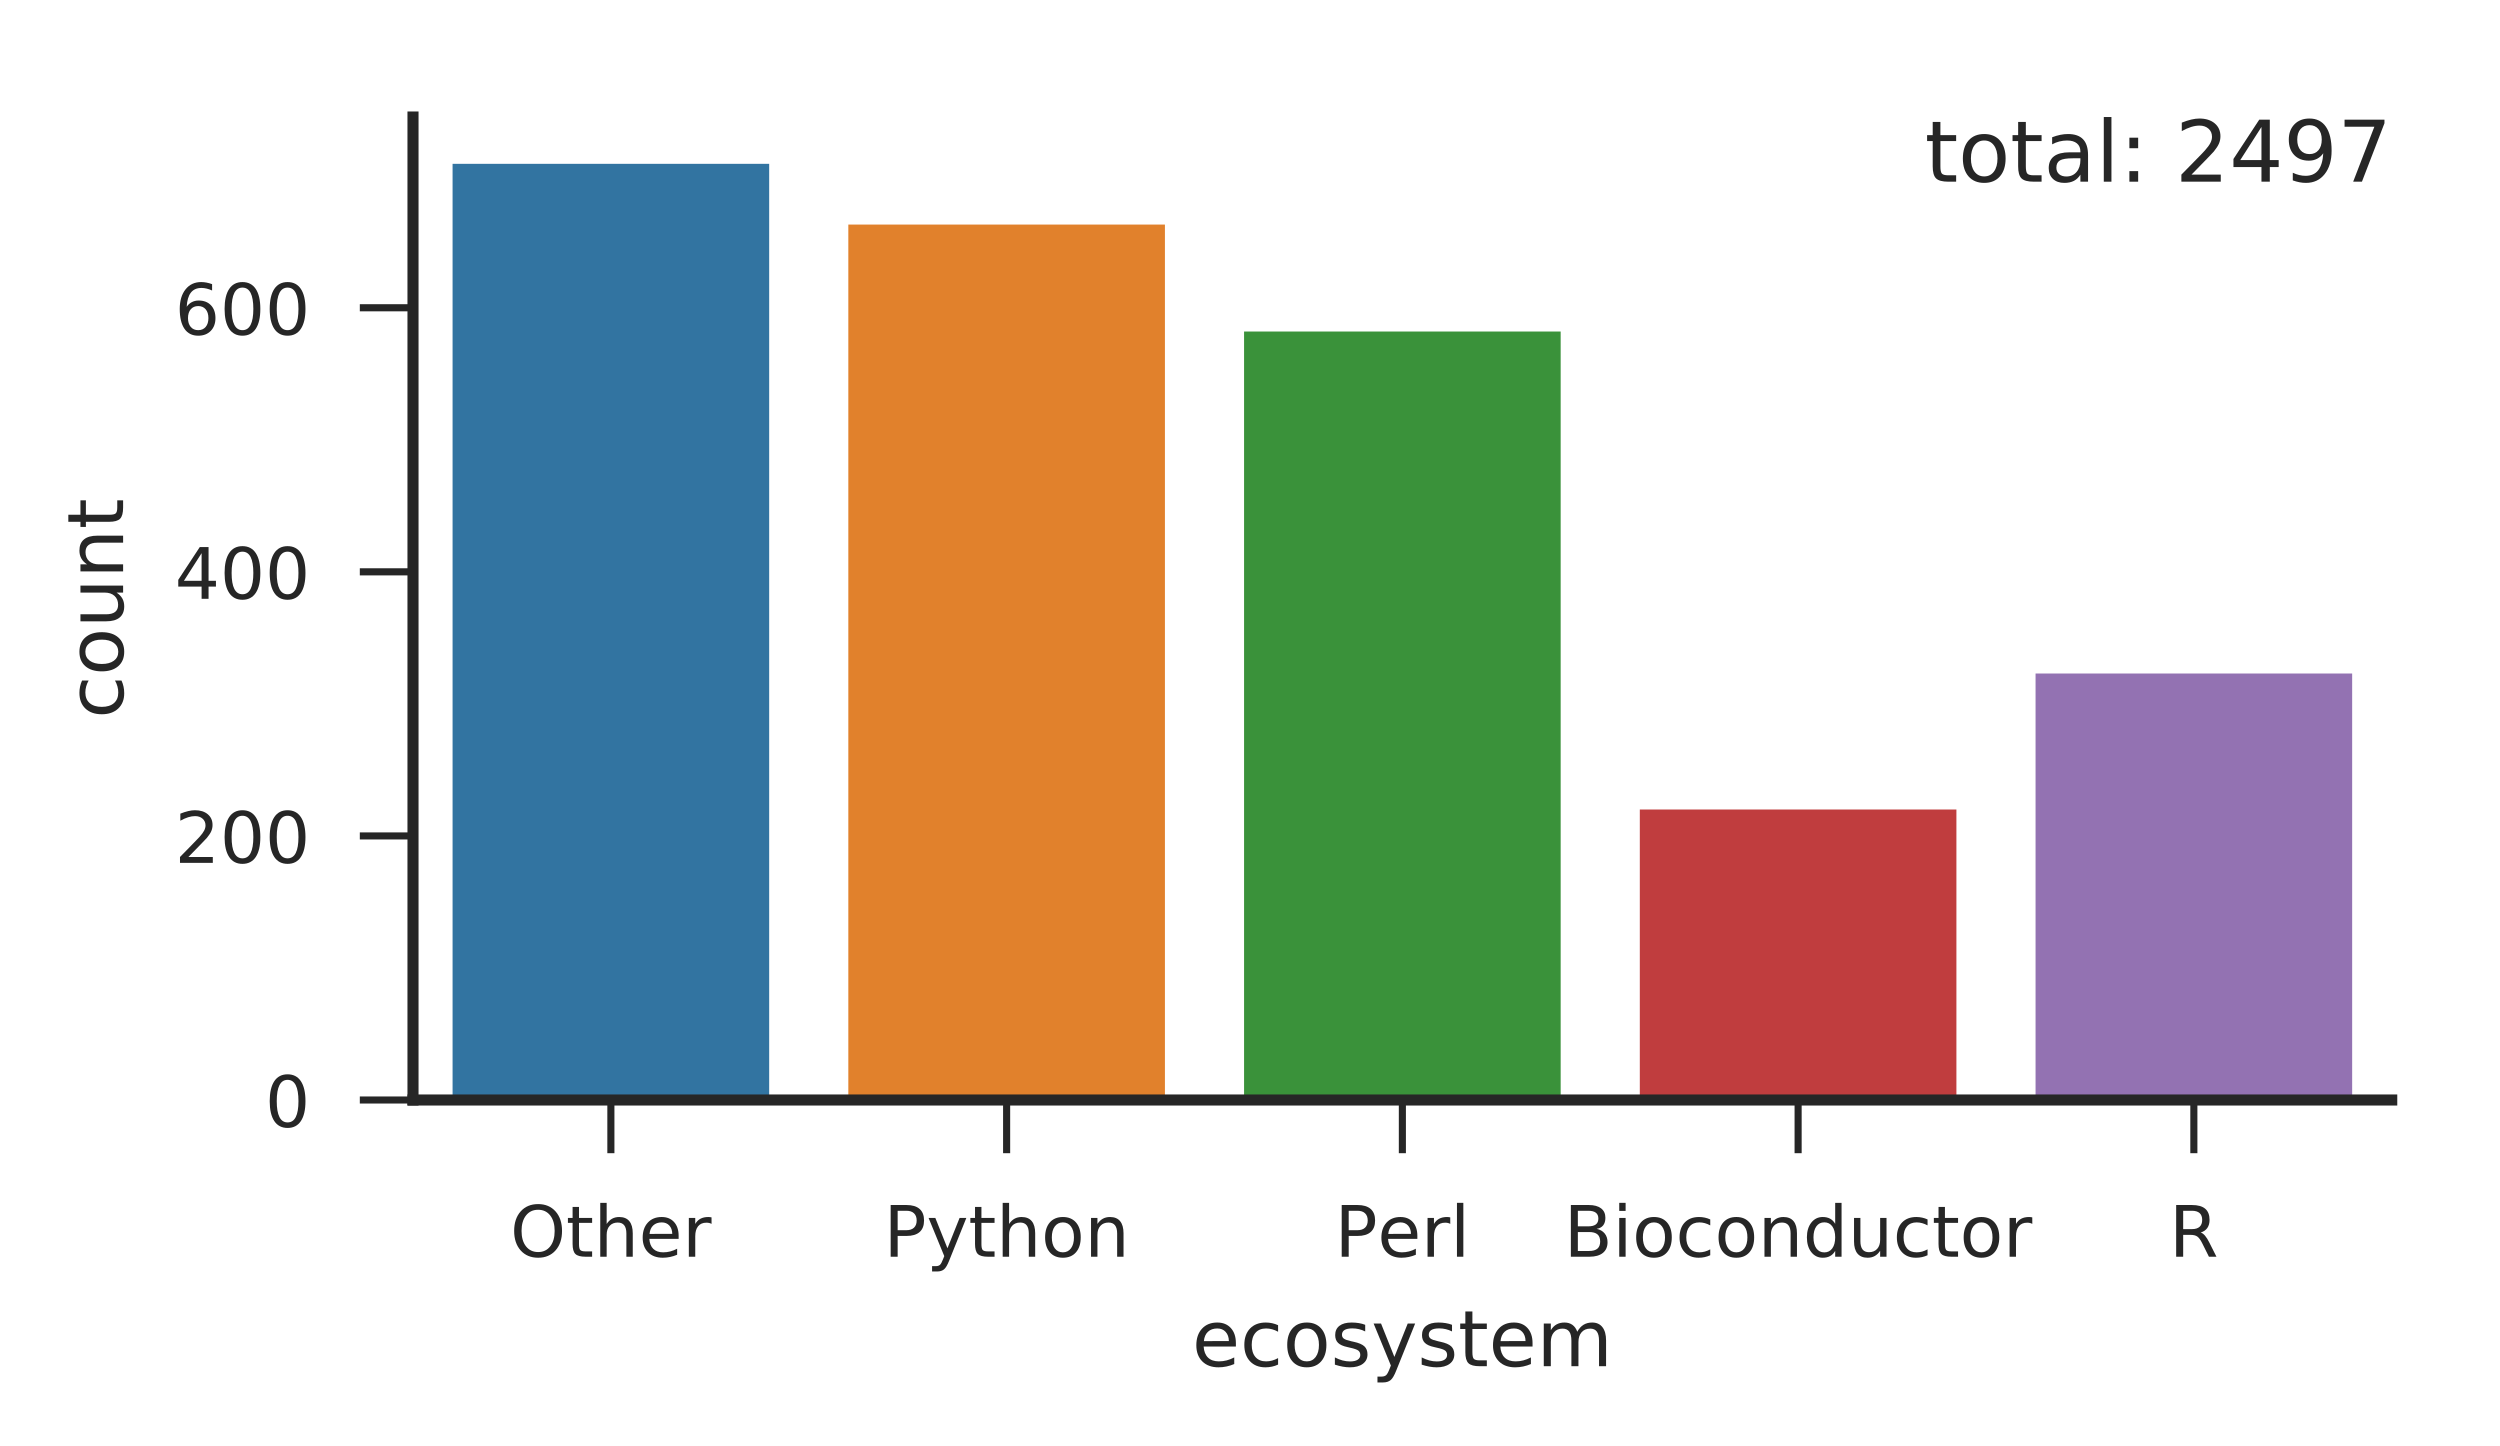
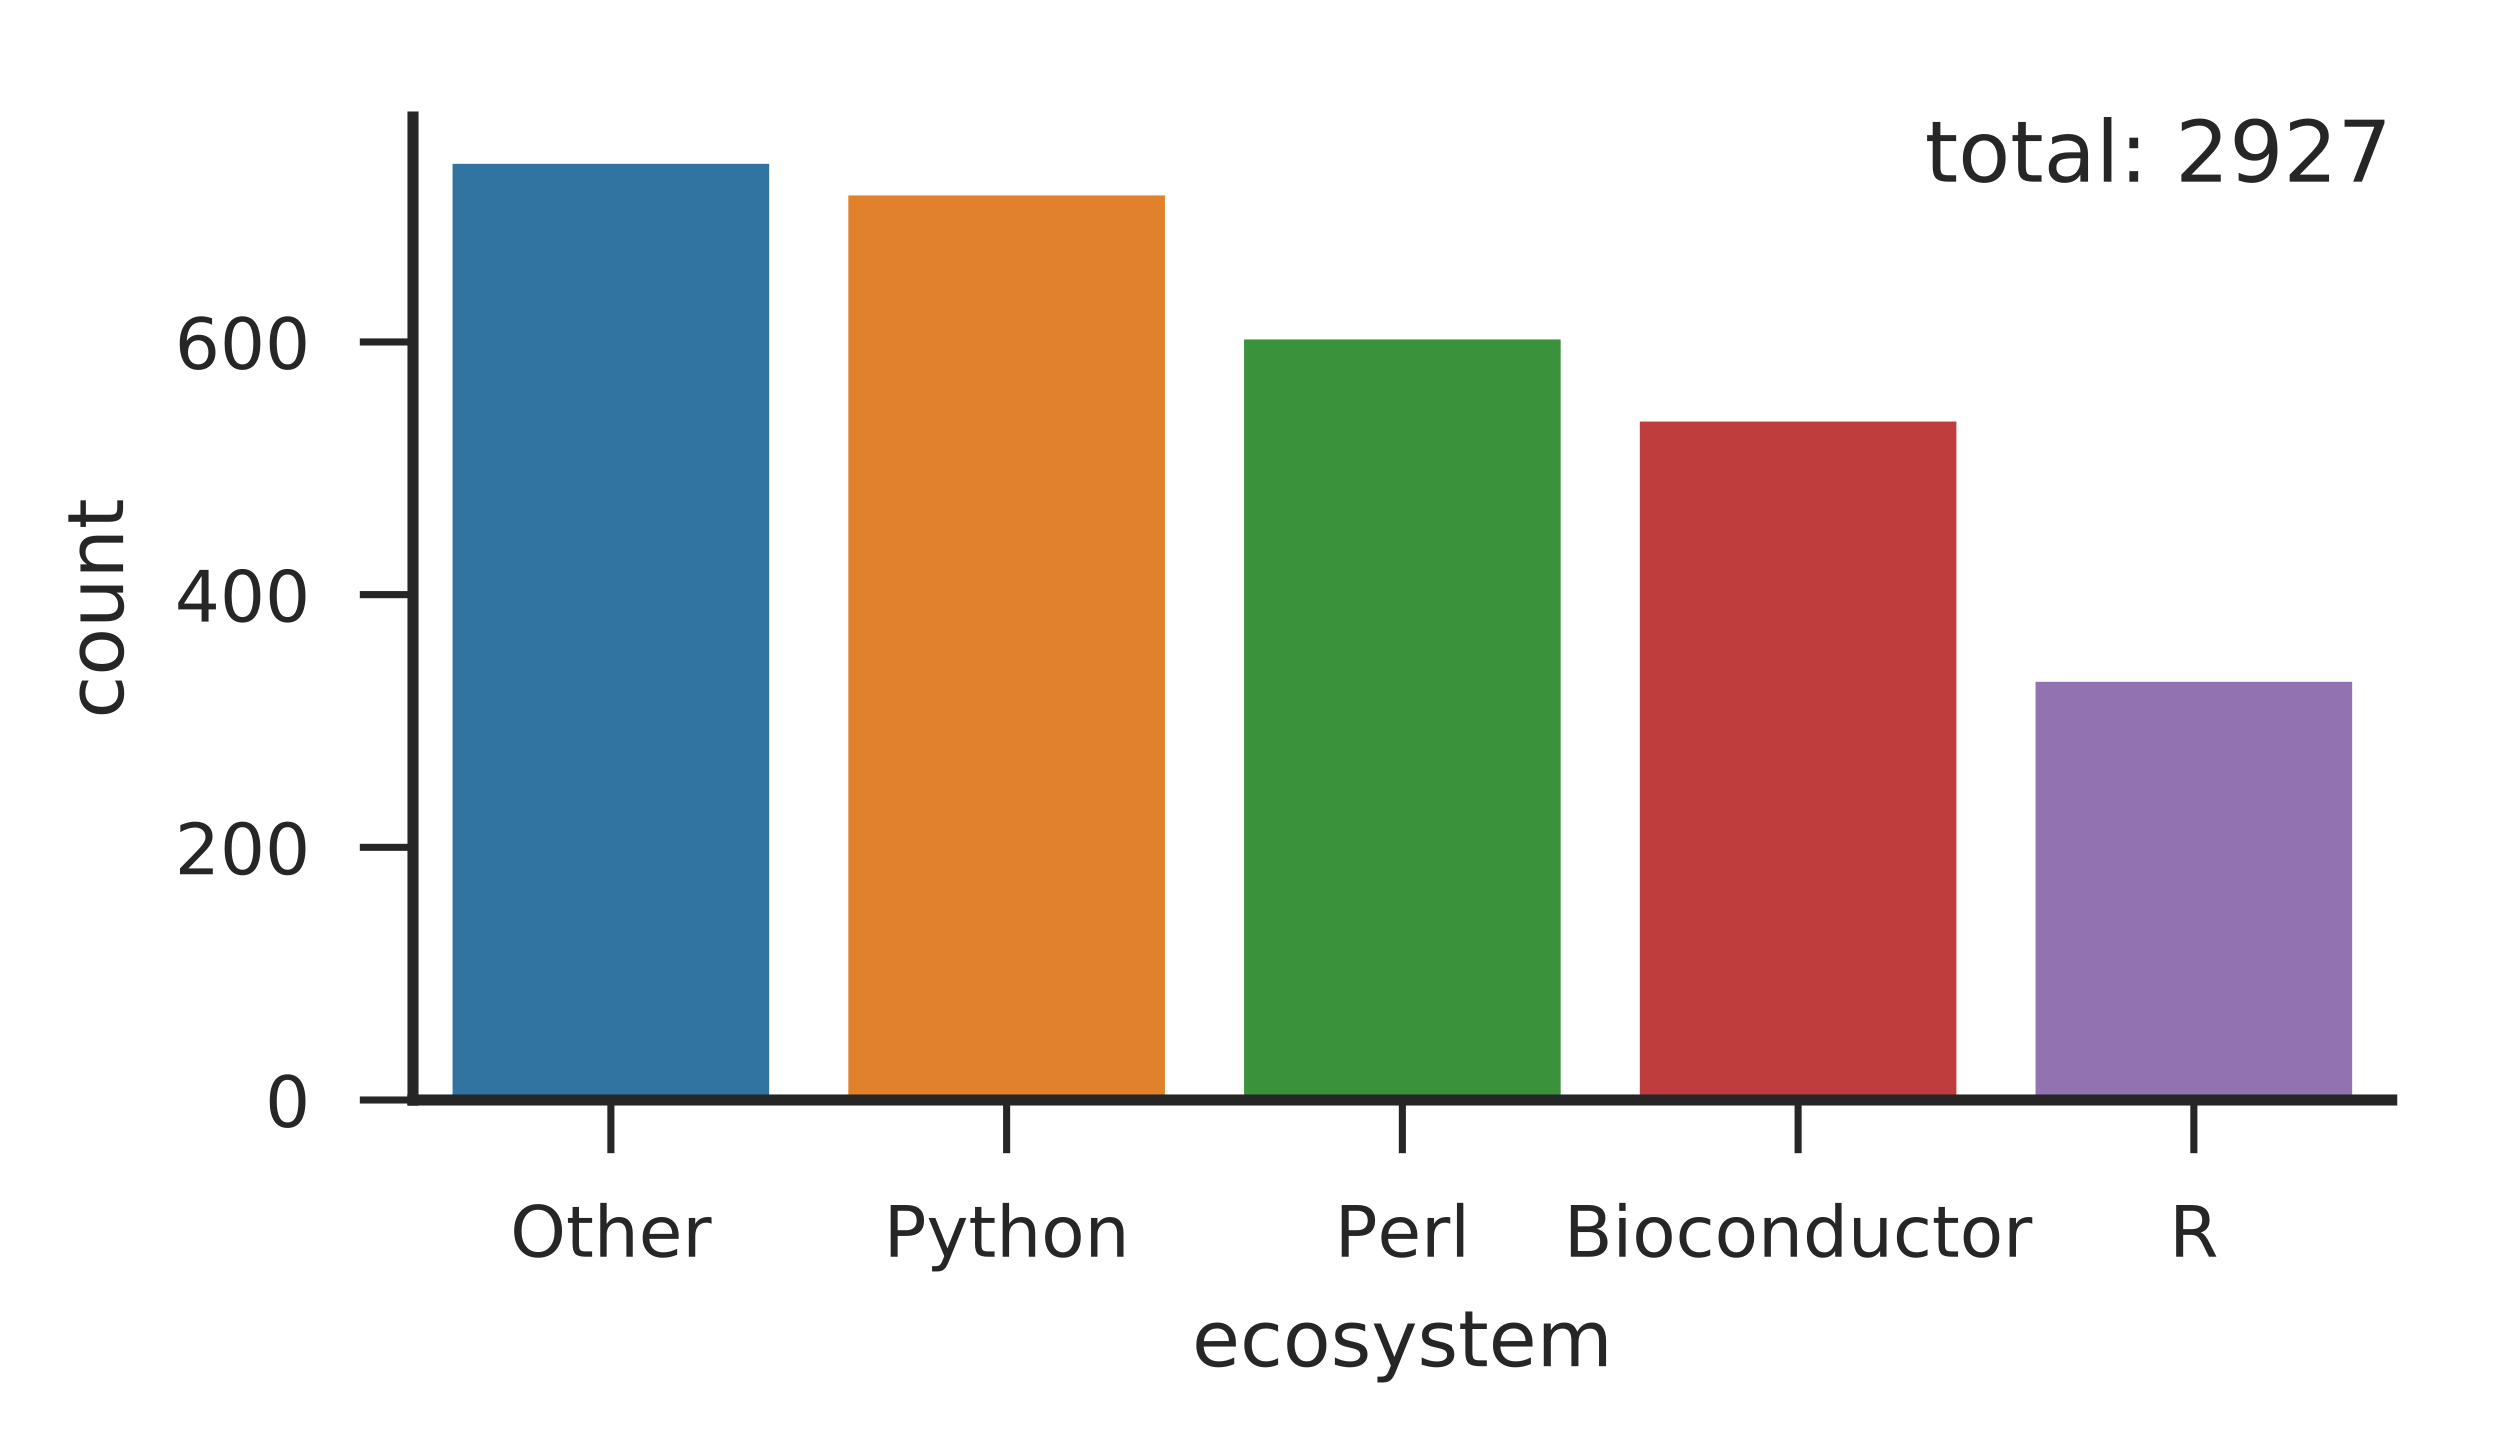
<svg xmlns="http://www.w3.org/2000/svg" xmlns:xlink="http://www.w3.org/1999/xlink" height="163pt" version="1.1" viewBox="0 0 282 163" width="282pt">
  <defs>
    <style type="text/css">
*{stroke-linecap:butt;stroke-linejoin:round;}
  </style>
  </defs>
  <g id="figure_1">
    <g id="patch_1">
      <path d="M 0 163.139  L 282.987 163.139  L 282.987 0  L 0 0  z " style="fill:#ffffff;" />
    </g>
    <g id="axes_1">
      <g id="patch_2">
        <path d="M 46.587 124.08  L 269.787 124.08  L 269.787 13.2  L 46.587 13.2  z " style="fill:#ffffff;" />
      </g>
      <g id="matplotlib.axis_1">
        <g id="xtick_1">
          <g id="line2d_1">
            <defs>
-               <path d="M 0 0  L 0 6  " id="m86412a5d17" style="stroke:#262626;stroke-width:0.8;" />
-             </defs>
-             <g>
-               <use style="fill:#262626;stroke:#262626;stroke-width:0.8;" x="68.907" xlink:href="#m86412a5d17" y="124.08" />
+               <path d="M 0 0  L 0 6  " id="mfed2405c4f" style="stroke:#262626;stroke-width:0.8;" />
+             </defs>
+             <g>
+               <use style="fill:#262626;stroke:#262626;stroke-width:0.8;" x="68.907" xlink:href="#mfed2405c4f" y="124.08" />
            </g>
          </g>
          <g id="text_1">
            <defs>
              <path d="M 39.406 66.219  Q 28.656 66.219 22.328 58.203  Q 16.016 50.203 16.016 36.375  Q 16.016 22.609 22.328 14.594  Q 28.656 6.594 39.406 6.594  Q 50.141 6.594 56.422 14.594  Q 62.703 22.609 62.703 36.375  Q 62.703 50.203 56.422 58.203  Q 50.141 66.219 39.406 66.219  z M 39.406 74.219  Q 54.734 74.219 63.906 63.938  Q 73.094 53.656 73.094 36.375  Q 73.094 19.141 63.906 8.859  Q 54.734 -1.422 39.406 -1.422  Q 24.031 -1.422 14.812 8.828  Q 5.609 19.094 5.609 36.375  Q 5.609 53.656 14.812 63.938  Q 24.031 74.219 39.406 74.219  z " id="DejaVuSans-4f" />
              <path d="M 18.312 70.219  L 18.312 54.688  L 36.812 54.688  L 36.812 47.703  L 18.312 47.703  L 18.312 18.016  Q 18.312 11.328 20.141 9.422  Q 21.969 7.516 27.594 7.516  L 36.812 7.516  L 36.812 0  L 27.594 0  Q 17.188 0 13.234 3.875  Q 9.281 7.766 9.281 18.016  L 9.281 47.703  L 2.688 47.703  L 2.688 54.688  L 9.281 54.688  L 9.281 70.219  z " id="DejaVuSans-74" />
              <path d="M 54.891 33.016  L 54.891 0  L 45.906 0  L 45.906 32.719  Q 45.906 40.484 42.875 44.328  Q 39.844 48.188 33.797 48.188  Q 26.516 48.188 22.312 43.547  Q 18.109 38.922 18.109 30.906  L 18.109 0  L 9.078 0  L 9.078 75.984  L 18.109 75.984  L 18.109 46.188  Q 21.344 51.125 25.703 53.562  Q 30.078 56 35.797 56  Q 45.219 56 50.047 50.172  Q 54.891 44.344 54.891 33.016  z " id="DejaVuSans-68" />
              <path d="M 56.203 29.594  L 56.203 25.203  L 14.891 25.203  Q 15.484 15.922 20.484 11.062  Q 25.484 6.203 34.422 6.203  Q 39.594 6.203 44.453 7.469  Q 49.312 8.734 54.109 11.281  L 54.109 2.781  Q 49.266 0.734 44.188 -0.344  Q 39.109 -1.422 33.891 -1.422  Q 20.797 -1.422 13.156 6.188  Q 5.516 13.812 5.516 26.812  Q 5.516 40.234 12.766 48.109  Q 20.016 56 32.328 56  Q 43.359 56 49.781 48.891  Q 56.203 41.797 56.203 29.594  z M 47.219 32.234  Q 47.125 39.594 43.094 43.984  Q 39.062 48.391 32.422 48.391  Q 24.906 48.391 20.391 44.141  Q 15.875 39.891 15.188 32.172  z " id="DejaVuSans-65" />
              <path d="M 41.109 46.297  Q 39.594 47.172 37.812 47.578  Q 36.031 48 33.891 48  Q 26.266 48 22.188 43.047  Q 18.109 38.094 18.109 28.812  L 18.109 0  L 9.078 0  L 9.078 54.688  L 18.109 54.688  L 18.109 46.188  Q 20.953 51.172 25.484 53.578  Q 30.031 56 36.531 56  Q 37.453 56 38.578 55.875  Q 39.703 55.766 41.062 55.516  z " id="DejaVuSans-72" />
            </defs>
            <g style="fill:#262626;" transform="translate(57.54925 141.7587)scale(0.08 -0.08)">
              <use xlink:href="#DejaVuSans-4f" />
              <use x="78.711" xlink:href="#DejaVuSans-74" />
              <use x="117.92" xlink:href="#DejaVuSans-68" />
              <use x="181.299" xlink:href="#DejaVuSans-65" />
              <use x="242.822" xlink:href="#DejaVuSans-72" />
            </g>
          </g>
        </g>
        <g id="xtick_2">
          <g id="line2d_2">
            <g>
-               <use style="fill:#262626;stroke:#262626;stroke-width:0.8;" x="113.547" xlink:href="#m86412a5d17" y="124.08" />
+               <use style="fill:#262626;stroke:#262626;stroke-width:0.8;" x="113.547" xlink:href="#mfed2405c4f" y="124.08" />
            </g>
          </g>
          <g id="text_2">
            <defs>
              <path d="M 19.672 64.797  L 19.672 37.406  L 32.078 37.406  Q 38.969 37.406 42.719 40.969  Q 46.484 44.531 46.484 51.125  Q 46.484 57.672 42.719 61.234  Q 38.969 64.797 32.078 64.797  z M 9.812 72.906  L 32.078 72.906  Q 44.344 72.906 50.609 67.359  Q 56.891 61.812 56.891 51.125  Q 56.891 40.328 50.609 34.812  Q 44.344 29.297 32.078 29.297  L 19.672 29.297  L 19.672 0  L 9.812 0  z " id="DejaVuSans-50" />
              <path d="M 32.172 -5.078  Q 28.375 -14.844 24.75 -17.812  Q 21.141 -20.797 15.094 -20.797  L 7.906 -20.797  L 7.906 -13.281  L 13.188 -13.281  Q 16.891 -13.281 18.938 -11.516  Q 21 -9.766 23.484 -3.219  L 25.094 0.875  L 2.984 54.688  L 12.5 54.688  L 29.594 11.922  L 46.688 54.688  L 56.203 54.688  z " id="DejaVuSans-79" />
              <path d="M 30.609 48.391  Q 23.391 48.391 19.188 42.75  Q 14.984 37.109 14.984 27.297  Q 14.984 17.484 19.156 11.844  Q 23.344 6.203 30.609 6.203  Q 37.797 6.203 41.984 11.859  Q 46.188 17.531 46.188 27.297  Q 46.188 37.016 41.984 42.703  Q 37.797 48.391 30.609 48.391  z M 30.609 56  Q 42.328 56 49.016 48.375  Q 55.719 40.766 55.719 27.297  Q 55.719 13.875 49.016 6.219  Q 42.328 -1.422 30.609 -1.422  Q 18.844 -1.422 12.172 6.219  Q 5.516 13.875 5.516 27.297  Q 5.516 40.766 12.172 48.375  Q 18.844 56 30.609 56  z " id="DejaVuSans-6f" />
              <path d="M 54.891 33.016  L 54.891 0  L 45.906 0  L 45.906 32.719  Q 45.906 40.484 42.875 44.328  Q 39.844 48.188 33.797 48.188  Q 26.516 48.188 22.312 43.547  Q 18.109 38.922 18.109 30.906  L 18.109 0  L 9.078 0  L 9.078 54.688  L 18.109 54.688  L 18.109 46.188  Q 21.344 51.125 25.703 53.562  Q 30.078 56 35.797 56  Q 45.219 56 50.047 50.172  Q 54.891 44.344 54.891 33.016  z " id="DejaVuSans-6e" />
            </defs>
            <g style="fill:#262626;" transform="translate(99.68175 141.7587)scale(0.08 -0.08)">
              <use xlink:href="#DejaVuSans-50" />
              <use x="60.303" xlink:href="#DejaVuSans-79" />
              <use x="119.482" xlink:href="#DejaVuSans-74" />
              <use x="158.691" xlink:href="#DejaVuSans-68" />
              <use x="222.07" xlink:href="#DejaVuSans-6f" />
              <use x="283.252" xlink:href="#DejaVuSans-6e" />
            </g>
          </g>
        </g>
        <g id="xtick_3">
          <g id="line2d_3">
            <g>
-               <use style="fill:#262626;stroke:#262626;stroke-width:0.8;" x="158.187" xlink:href="#m86412a5d17" y="124.08" />
+               <use style="fill:#262626;stroke:#262626;stroke-width:0.8;" x="158.187" xlink:href="#mfed2405c4f" y="124.08" />
            </g>
          </g>
          <g id="text_3">
            <defs>
              <path d="M 9.422 75.984  L 18.406 75.984  L 18.406 0  L 9.422 0  z " id="DejaVuSans-6c" />
            </defs>
            <g style="fill:#262626;" transform="translate(150.5599 141.7587)scale(0.08 -0.08)">
              <use xlink:href="#DejaVuSans-50" />
              <use x="60.256" xlink:href="#DejaVuSans-65" />
              <use x="121.779" xlink:href="#DejaVuSans-72" />
              <use x="162.893" xlink:href="#DejaVuSans-6c" />
            </g>
          </g>
        </g>
        <g id="xtick_4">
          <g id="line2d_4">
            <g>
-               <use style="fill:#262626;stroke:#262626;stroke-width:0.8;" x="202.827" xlink:href="#m86412a5d17" y="124.08" />
+               <use style="fill:#262626;stroke:#262626;stroke-width:0.8;" x="202.827" xlink:href="#mfed2405c4f" y="124.08" />
            </g>
          </g>
          <g id="text_4">
            <defs>
              <path d="M 19.672 34.812  L 19.672 8.109  L 35.5 8.109  Q 43.453 8.109 47.281 11.406  Q 51.125 14.703 51.125 21.484  Q 51.125 28.328 47.281 31.562  Q 43.453 34.812 35.5 34.812  z M 19.672 64.797  L 19.672 42.828  L 34.281 42.828  Q 41.5 42.828 45.031 45.531  Q 48.578 48.25 48.578 53.812  Q 48.578 59.328 45.031 62.062  Q 41.5 64.797 34.281 64.797  z M 9.812 72.906  L 35.016 72.906  Q 46.297 72.906 52.391 68.219  Q 58.5 63.531 58.5 54.891  Q 58.5 48.188 55.375 44.234  Q 52.25 40.281 46.188 39.312  Q 53.469 37.75 57.5 32.781  Q 61.531 27.828 61.531 20.406  Q 61.531 10.641 54.891 5.312  Q 48.25 0 35.984 0  L 9.812 0  z " id="DejaVuSans-42" />
              <path d="M 9.422 54.688  L 18.406 54.688  L 18.406 0  L 9.422 0  z M 9.422 75.984  L 18.406 75.984  L 18.406 64.594  L 9.422 64.594  z " id="DejaVuSans-69" />
              <path d="M 48.781 52.594  L 48.781 44.188  Q 44.969 46.297 41.141 47.344  Q 37.312 48.391 33.406 48.391  Q 24.656 48.391 19.812 42.844  Q 14.984 37.312 14.984 27.297  Q 14.984 17.281 19.812 11.734  Q 24.656 6.203 33.406 6.203  Q 37.312 6.203 41.141 7.25  Q 44.969 8.297 48.781 10.406  L 48.781 2.094  Q 45.016 0.344 40.984 -0.531  Q 36.969 -1.422 32.422 -1.422  Q 20.062 -1.422 12.781 6.344  Q 5.516 14.109 5.516 27.297  Q 5.516 40.672 12.859 48.328  Q 20.219 56 33.016 56  Q 37.156 56 41.109 55.141  Q 45.062 54.297 48.781 52.594  z " id="DejaVuSans-63" />
              <path d="M 45.406 46.391  L 45.406 75.984  L 54.391 75.984  L 54.391 0  L 45.406 0  L 45.406 8.203  Q 42.578 3.328 38.25 0.953  Q 33.938 -1.422 27.875 -1.422  Q 17.969 -1.422 11.734 6.484  Q 5.516 14.406 5.516 27.297  Q 5.516 40.188 11.734 48.094  Q 17.969 56 27.875 56  Q 33.938 56 38.25 53.625  Q 42.578 51.266 45.406 46.391  z M 14.797 27.297  Q 14.797 17.391 18.875 11.75  Q 22.953 6.109 30.078 6.109  Q 37.203 6.109 41.297 11.75  Q 45.406 17.391 45.406 27.297  Q 45.406 37.203 41.297 42.844  Q 37.203 48.484 30.078 48.484  Q 22.953 48.484 18.875 42.844  Q 14.797 37.203 14.797 27.297  z " id="DejaVuSans-64" />
              <path d="M 8.5 21.578  L 8.5 54.688  L 17.484 54.688  L 17.484 21.922  Q 17.484 14.156 20.5 10.266  Q 23.531 6.391 29.594 6.391  Q 36.859 6.391 41.078 11.031  Q 45.312 15.672 45.312 23.688  L 45.312 54.688  L 54.297 54.688  L 54.297 0  L 45.312 0  L 45.312 8.406  Q 42.047 3.422 37.719 1  Q 33.406 -1.422 27.688 -1.422  Q 18.266 -1.422 13.375 4.438  Q 8.5 10.297 8.5 21.578  z M 31.109 56  z " id="DejaVuSans-75" />
            </defs>
            <g style="fill:#262626;" transform="translate(176.408 141.7587)scale(0.08 -0.08)">
              <use xlink:href="#DejaVuSans-42" />
              <use x="68.604" xlink:href="#DejaVuSans-69" />
              <use x="96.387" xlink:href="#DejaVuSans-6f" />
              <use x="157.568" xlink:href="#DejaVuSans-63" />
              <use x="212.549" xlink:href="#DejaVuSans-6f" />
              <use x="273.73" xlink:href="#DejaVuSans-6e" />
              <use x="337.109" xlink:href="#DejaVuSans-64" />
              <use x="400.586" xlink:href="#DejaVuSans-75" />
              <use x="463.965" xlink:href="#DejaVuSans-63" />
              <use x="518.945" xlink:href="#DejaVuSans-74" />
              <use x="558.154" xlink:href="#DejaVuSans-6f" />
              <use x="619.336" xlink:href="#DejaVuSans-72" />
            </g>
          </g>
        </g>
        <g id="xtick_5">
          <g id="line2d_5">
            <g>
-               <use style="fill:#262626;stroke:#262626;stroke-width:0.8;" x="247.467" xlink:href="#m86412a5d17" y="124.08" />
+               <use style="fill:#262626;stroke:#262626;stroke-width:0.8;" x="247.467" xlink:href="#mfed2405c4f" y="124.08" />
            </g>
          </g>
          <g id="text_5">
            <defs>
              <path d="M 44.391 34.188  Q 47.562 33.109 50.562 29.594  Q 53.562 26.078 56.594 19.922  L 66.609 0  L 56 0  L 46.688 18.703  Q 43.062 26.031 39.672 28.422  Q 36.281 30.812 30.422 30.812  L 19.672 30.812  L 19.672 0  L 9.812 0  L 9.812 72.906  L 32.078 72.906  Q 44.578 72.906 50.734 67.672  Q 56.891 62.453 56.891 51.906  Q 56.891 45.016 53.688 40.469  Q 50.484 35.938 44.391 34.188  z M 19.672 64.797  L 19.672 38.922  L 32.078 38.922  Q 39.203 38.922 42.844 42.219  Q 46.484 45.516 46.484 51.906  Q 46.484 58.297 42.844 61.547  Q 39.203 64.797 32.078 64.797  z " id="DejaVuSans-52" />
            </defs>
            <g style="fill:#262626;" transform="translate(244.6874 141.7587)scale(0.08 -0.08)">
              <use xlink:href="#DejaVuSans-52" />
            </g>
          </g>
        </g>
        <g id="text_6">
          <defs>
            <path d="M 44.281 53.078  L 44.281 44.578  Q 40.484 46.531 36.375 47.5  Q 32.281 48.484 27.875 48.484  Q 21.188 48.484 17.844 46.438  Q 14.5 44.391 14.5 40.281  Q 14.5 37.156 16.891 35.375  Q 19.281 33.594 26.516 31.984  L 29.594 31.297  Q 39.156 29.25 43.188 25.516  Q 47.219 21.781 47.219 15.094  Q 47.219 7.469 41.188 3.016  Q 35.156 -1.422 24.609 -1.422  Q 20.219 -1.422 15.453 -0.562  Q 10.688 0.297 5.422 2  L 5.422 11.281  Q 10.406 8.688 15.234 7.391  Q 20.062 6.109 24.812 6.109  Q 31.156 6.109 34.562 8.281  Q 37.984 10.453 37.984 14.406  Q 37.984 18.062 35.516 20.016  Q 33.062 21.969 24.703 23.781  L 21.578 24.516  Q 13.234 26.266 9.516 29.906  Q 5.812 33.547 5.812 39.891  Q 5.812 47.609 11.281 51.797  Q 16.75 56 26.812 56  Q 31.781 56 36.172 55.266  Q 40.578 54.547 44.281 53.078  z " id="DejaVuSans-73" />
            <path d="M 52 44.188  Q 55.375 50.25 60.062 53.125  Q 64.75 56 71.094 56  Q 79.641 56 84.281 50.016  Q 88.922 44.047 88.922 33.016  L 88.922 0  L 79.891 0  L 79.891 32.719  Q 79.891 40.578 77.094 44.375  Q 74.312 48.188 68.609 48.188  Q 61.625 48.188 57.562 43.547  Q 53.516 38.922 53.516 30.906  L 53.516 0  L 44.484 0  L 44.484 32.719  Q 44.484 40.625 41.703 44.406  Q 38.922 48.188 33.109 48.188  Q 26.219 48.188 22.156 43.531  Q 18.109 38.875 18.109 30.906  L 18.109 0  L 9.078 0  L 9.078 54.688  L 18.109 54.688  L 18.109 46.188  Q 21.188 51.219 25.484 53.609  Q 29.781 56 35.688 56  Q 41.656 56 45.828 52.969  Q 50 49.953 52 44.188  z " id="DejaVuSans-6d" />
          </defs>
          <g style="fill:#262626;" transform="translate(134.4611 154.1091)scale(0.088 -0.088)">
            <use xlink:href="#DejaVuSans-65" />
            <use x="61.523" xlink:href="#DejaVuSans-63" />
            <use x="116.504" xlink:href="#DejaVuSans-6f" />
            <use x="177.686" xlink:href="#DejaVuSans-73" />
            <use x="229.785" xlink:href="#DejaVuSans-79" />
            <use x="288.965" xlink:href="#DejaVuSans-73" />
            <use x="341.064" xlink:href="#DejaVuSans-74" />
            <use x="380.273" xlink:href="#DejaVuSans-65" />
            <use x="441.797" xlink:href="#DejaVuSans-6d" />
          </g>
        </g>
      </g>
      <g id="matplotlib.axis_2">
        <g id="ytick_1">
          <g id="line2d_6">
            <defs>
-               <path d="M 0 0  L -6 0  " id="m9be28587c5" style="stroke:#262626;stroke-width:0.8;" />
-             </defs>
-             <g>
-               <use style="fill:#262626;stroke:#262626;stroke-width:0.8;" x="46.587" xlink:href="#m9be28587c5" y="124.08" />
+               <path d="M 0 0  L -6 0  " id="m5df415b889" style="stroke:#262626;stroke-width:0.8;" />
+             </defs>
+             <g>
+               <use style="fill:#262626;stroke:#262626;stroke-width:0.8;" x="46.587" xlink:href="#m5df415b889" y="124.08" />
            </g>
          </g>
          <g id="text_7">
            <defs>
              <path d="M 31.781 66.406  Q 24.172 66.406 20.328 58.906  Q 16.5 51.422 16.5 36.375  Q 16.5 21.391 20.328 13.891  Q 24.172 6.391 31.781 6.391  Q 39.453 6.391 43.281 13.891  Q 47.125 21.391 47.125 36.375  Q 47.125 51.422 43.281 58.906  Q 39.453 66.406 31.781 66.406  z M 31.781 74.219  Q 44.047 74.219 50.516 64.516  Q 56.984 54.828 56.984 36.375  Q 56.984 17.969 50.516 8.266  Q 44.047 -1.422 31.781 -1.422  Q 19.531 -1.422 13.062 8.266  Q 6.594 17.969 6.594 36.375  Q 6.594 54.828 13.062 64.516  Q 19.531 74.219 31.781 74.219  z " id="DejaVuSans-30" />
            </defs>
            <g style="fill:#262626;" transform="translate(29.89675 127.1194)scale(0.08 -0.08)">
              <use xlink:href="#DejaVuSans-30" />
            </g>
          </g>
        </g>
        <g id="ytick_2">
          <g id="line2d_7">
            <g>
-               <use style="fill:#262626;stroke:#262626;stroke-width:0.8;" x="46.587" xlink:href="#m9be28587c5" y="94.292" />
+               <use style="fill:#262626;stroke:#262626;stroke-width:0.8;" x="46.587" xlink:href="#m5df415b889" y="95.578" />
            </g>
          </g>
          <g id="text_8">
            <defs>
              <path d="M 19.188 8.297  L 53.609 8.297  L 53.609 0  L 7.328 0  L 7.328 8.297  Q 12.938 14.109 22.625 23.891  Q 32.328 33.688 34.812 36.531  Q 39.547 41.844 41.422 45.531  Q 43.312 49.219 43.312 52.781  Q 43.312 58.594 39.234 62.25  Q 35.156 65.922 28.609 65.922  Q 23.969 65.922 18.812 64.312  Q 13.672 62.703 7.812 59.422  L 7.812 69.391  Q 13.766 71.781 18.938 73  Q 24.125 74.219 28.422 74.219  Q 39.75 74.219 46.484 68.547  Q 53.219 62.891 53.219 53.422  Q 53.219 48.922 51.531 44.891  Q 49.859 40.875 45.406 35.406  Q 44.188 33.984 37.641 27.219  Q 31.109 20.453 19.188 8.297  z " id="DejaVuSans-32" />
            </defs>
-             <g style="fill:#262626;" transform="translate(19.71675 97.33094)scale(0.08 -0.08)">
+             <g style="fill:#262626;" transform="translate(19.71675 98.61735)scale(0.08 -0.08)">
              <use xlink:href="#DejaVuSans-32" />
              <use x="63.623" xlink:href="#DejaVuSans-30" />
              <use x="127.246" xlink:href="#DejaVuSans-30" />
            </g>
          </g>
        </g>
        <g id="ytick_3">
          <g id="line2d_8">
            <g>
-               <use style="fill:#262626;stroke:#262626;stroke-width:0.8;" x="46.587" xlink:href="#m9be28587c5" y="64.503" />
+               <use style="fill:#262626;stroke:#262626;stroke-width:0.8;" x="46.587" xlink:href="#m5df415b889" y="67.076" />
            </g>
          </g>
          <g id="text_9">
            <defs>
              <path d="M 37.797 64.312  L 12.891 25.391  L 37.797 25.391  z M 35.203 72.906  L 47.609 72.906  L 47.609 25.391  L 58.016 25.391  L 58.016 17.188  L 47.609 17.188  L 47.609 0  L 37.797 0  L 37.797 17.188  L 4.891 17.188  L 4.891 26.703  z " id="DejaVuSans-34" />
            </defs>
-             <g style="fill:#262626;" transform="translate(19.71675 67.54251)scale(0.08 -0.08)">
+             <g style="fill:#262626;" transform="translate(19.71675 70.11533)scale(0.08 -0.08)">
              <use xlink:href="#DejaVuSans-34" />
              <use x="63.623" xlink:href="#DejaVuSans-30" />
              <use x="127.246" xlink:href="#DejaVuSans-30" />
            </g>
          </g>
        </g>
        <g id="ytick_4">
          <g id="line2d_9">
            <g>
-               <use style="fill:#262626;stroke:#262626;stroke-width:0.8;" x="46.587" xlink:href="#m9be28587c5" y="34.715" />
+               <use style="fill:#262626;stroke:#262626;stroke-width:0.8;" x="46.587" xlink:href="#m5df415b889" y="38.574" />
            </g>
          </g>
          <g id="text_10">
            <defs>
              <path d="M 33.016 40.375  Q 26.375 40.375 22.484 35.828  Q 18.609 31.297 18.609 23.391  Q 18.609 15.531 22.484 10.953  Q 26.375 6.391 33.016 6.391  Q 39.656 6.391 43.531 10.953  Q 47.406 15.531 47.406 23.391  Q 47.406 31.297 43.531 35.828  Q 39.656 40.375 33.016 40.375  z M 52.594 71.297  L 52.594 62.312  Q 48.875 64.062 45.094 64.984  Q 41.312 65.922 37.594 65.922  Q 27.828 65.922 22.672 59.328  Q 17.531 52.734 16.797 39.406  Q 19.672 43.656 24.016 45.922  Q 28.375 48.188 33.594 48.188  Q 44.578 48.188 50.953 41.516  Q 57.328 34.859 57.328 23.391  Q 57.328 12.156 50.688 5.359  Q 44.047 -1.422 33.016 -1.422  Q 20.359 -1.422 13.672 8.266  Q 6.984 17.969 6.984 36.375  Q 6.984 53.656 15.188 63.938  Q 23.391 74.219 37.203 74.219  Q 40.922 74.219 44.703 73.484  Q 48.484 72.75 52.594 71.297  z " id="DejaVuSans-36" />
            </defs>
-             <g style="fill:#262626;" transform="translate(19.71675 37.75407)scale(0.08 -0.08)">
+             <g style="fill:#262626;" transform="translate(19.71675 41.6133)scale(0.08 -0.08)">
              <use xlink:href="#DejaVuSans-36" />
              <use x="63.623" xlink:href="#DejaVuSans-30" />
              <use x="127.246" xlink:href="#DejaVuSans-30" />
            </g>
          </g>
        </g>
        <g id="text_11">
          <g style="fill:#262626;" transform="translate(13.88663 81.0535)rotate(-90)scale(0.088 -0.088)">
            <use xlink:href="#DejaVuSans-63" />
            <use x="54.98" xlink:href="#DejaVuSans-6f" />
            <use x="116.162" xlink:href="#DejaVuSans-75" />
            <use x="179.541" xlink:href="#DejaVuSans-6e" />
            <use x="242.92" xlink:href="#DejaVuSans-74" />
          </g>
        </g>
      </g>
      <g id="patch_3">
-         <path clip-path="url(#p42378b1416)" d="M 51.051 124.08  L 86.763 124.08  L 86.763 18.48  L 51.051 18.48  z " style="fill:#3274a1;" />
+         <path clip-path="url(#pbf7dc96e2a)" d="M 51.051 124.08  L 86.763 124.08  L 86.763 18.48  L 51.051 18.48  z " style="fill:#3274a1;" />
      </g>
      <g id="patch_4">
-         <path clip-path="url(#p42378b1416)" d="M 95.691 124.08  L 131.403 124.08  L 131.403 25.331  L 95.691 25.331  z " style="fill:#e1812c;" />
+         <path clip-path="url(#pbf7dc96e2a)" d="M 95.691 124.08  L 131.403 124.08  L 131.403 22.043  L 95.691 22.043  z " style="fill:#e1812c;" />
      </g>
      <g id="patch_5">
-         <path clip-path="url(#p42378b1416)" d="M 140.331 124.08  L 176.043 124.08  L 176.043 37.396  L 140.331 37.396  z " style="fill:#3a923a;" />
+         <path clip-path="url(#pbf7dc96e2a)" d="M 140.331 124.08  L 176.043 124.08  L 176.043 38.289  L 140.331 38.289  z " style="fill:#3a923a;" />
      </g>
      <g id="patch_6">
-         <path clip-path="url(#p42378b1416)" d="M 184.971 124.08  L 220.683 124.08  L 220.683 91.313  L 184.971 91.313  z " style="fill:#c03d3e;" />
+         <path clip-path="url(#pbf7dc96e2a)" d="M 184.971 124.08  L 220.683 124.08  L 220.683 47.552  L 184.971 47.552  z " style="fill:#c03d3e;" />
      </g>
      <g id="patch_7">
-         <path clip-path="url(#p42378b1416)" d="M 229.611 124.08  L 265.323 124.08  L 265.323 75.972  L 229.611 75.972  z " style="fill:#9372b2;" />
+         <path clip-path="url(#pbf7dc96e2a)" d="M 229.611 124.08  L 265.323 124.08  L 265.323 76.909  L 229.611 76.909  z " style="fill:#9372b2;" />
      </g>
      <g id="patch_8">
        <path d="M 46.587 124.08  L 46.587 13.2  " style="fill:none;stroke:#262626;stroke-linecap:square;stroke-linejoin:miter;stroke-width:1.25;" />
      </g>
      <g id="patch_9">
        <path d="M 46.587 124.08  L 269.787 124.08  " style="fill:none;stroke:#262626;stroke-linecap:square;stroke-linejoin:miter;stroke-width:1.25;" />
      </g>
      <g id="text_12">
        <defs>
          <path d="M 34.281 27.484  Q 23.391 27.484 19.188 25  Q 14.984 22.516 14.984 16.5  Q 14.984 11.719 18.141 8.906  Q 21.297 6.109 26.703 6.109  Q 34.188 6.109 38.703 11.406  Q 43.219 16.703 43.219 25.484  L 43.219 27.484  z M 52.203 31.203  L 52.203 0  L 43.219 0  L 43.219 8.297  Q 40.141 3.328 35.547 0.953  Q 30.953 -1.422 24.312 -1.422  Q 15.922 -1.422 10.953 3.297  Q 6 8.016 6 15.922  Q 6 25.141 12.172 29.828  Q 18.359 34.516 30.609 34.516  L 43.219 34.516  L 43.219 35.406  Q 43.219 41.609 39.141 45  Q 35.062 48.391 27.688 48.391  Q 23 48.391 18.547 47.266  Q 14.109 46.141 10.016 43.891  L 10.016 52.203  Q 14.938 54.109 19.578 55.047  Q 24.219 56 28.609 56  Q 40.484 56 46.344 49.844  Q 52.203 43.703 52.203 31.203  z " id="DejaVuSans-61" />
          <path d="M 11.719 12.406  L 22.016 12.406  L 22.016 0  L 11.719 0  z M 11.719 51.703  L 22.016 51.703  L 22.016 39.312  L 11.719 39.312  z " id="DejaVuSans-3a" />
          <path id="DejaVuSans-20" />
          <path d="M 10.984 1.516  L 10.984 10.5  Q 14.703 8.734 18.5 7.812  Q 22.312 6.891 25.984 6.891  Q 35.75 6.891 40.891 13.453  Q 46.047 20.016 46.781 33.406  Q 43.953 29.203 39.594 26.953  Q 35.25 24.703 29.984 24.703  Q 19.047 24.703 12.672 31.312  Q 6.297 37.938 6.297 49.422  Q 6.297 60.641 12.938 67.422  Q 19.578 74.219 30.609 74.219  Q 43.266 74.219 49.922 64.516  Q 56.594 54.828 56.594 36.375  Q 56.594 19.141 48.406 8.859  Q 40.234 -1.422 26.422 -1.422  Q 22.703 -1.422 18.891 -0.688  Q 15.094 0.047 10.984 1.516  z M 30.609 32.422  Q 37.25 32.422 41.125 36.953  Q 45.016 41.5 45.016 49.422  Q 45.016 57.281 41.125 61.844  Q 37.25 66.406 30.609 66.406  Q 23.969 66.406 20.094 61.844  Q 16.219 57.281 16.219 49.422  Q 16.219 41.5 20.094 36.953  Q 23.969 32.422 30.609 32.422  z " id="DejaVuSans-39" />
          <path d="M 8.203 72.906  L 55.078 72.906  L 55.078 68.703  L 28.609 0  L 18.312 0  L 43.219 64.594  L 8.203 64.594  z " id="DejaVuSans-37" />
        </defs>
        <g style="fill:#262626;" transform="translate(217.1188 20.4945)scale(0.096 -0.096)">
          <use xlink:href="#DejaVuSans-74" />
          <use x="39.209" xlink:href="#DejaVuSans-6f" />
          <use x="100.391" xlink:href="#DejaVuSans-74" />
          <use x="139.6" xlink:href="#DejaVuSans-61" />
          <use x="200.879" xlink:href="#DejaVuSans-6c" />
          <use x="228.662" xlink:href="#DejaVuSans-3a" />
          <use x="262.354" xlink:href="#DejaVuSans-20" />
          <use x="294.141" xlink:href="#DejaVuSans-32" />
-           <use x="357.764" xlink:href="#DejaVuSans-34" />
-           <use x="421.387" xlink:href="#DejaVuSans-39" />
+           <use x="357.764" xlink:href="#DejaVuSans-39" />
+           <use x="421.387" xlink:href="#DejaVuSans-32" />
          <use x="485.01" xlink:href="#DejaVuSans-37" />
        </g>
      </g>
    </g>
  </g>
  <defs>
-     <clipPath id="p42378b1416">
+     <clipPath id="pbf7dc96e2a">
      <rect height="110.88" width="223.2" x="46.587" y="13.2" />
    </clipPath>
  </defs>
</svg>
